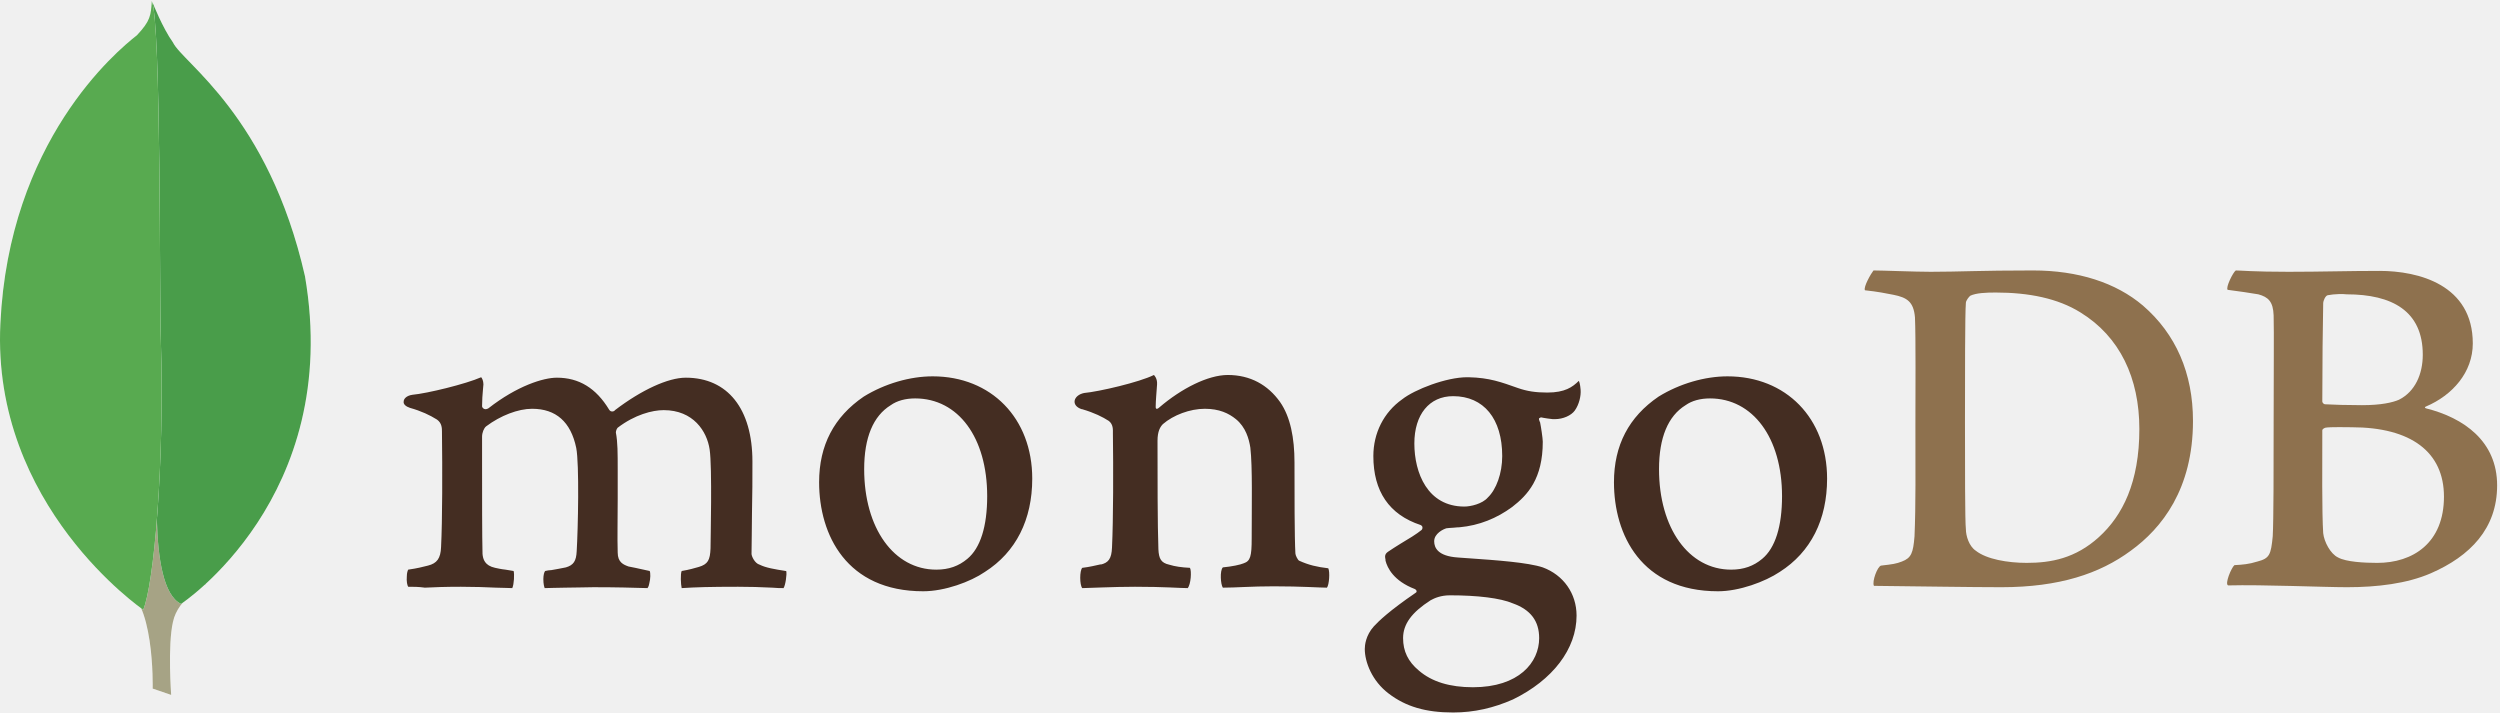
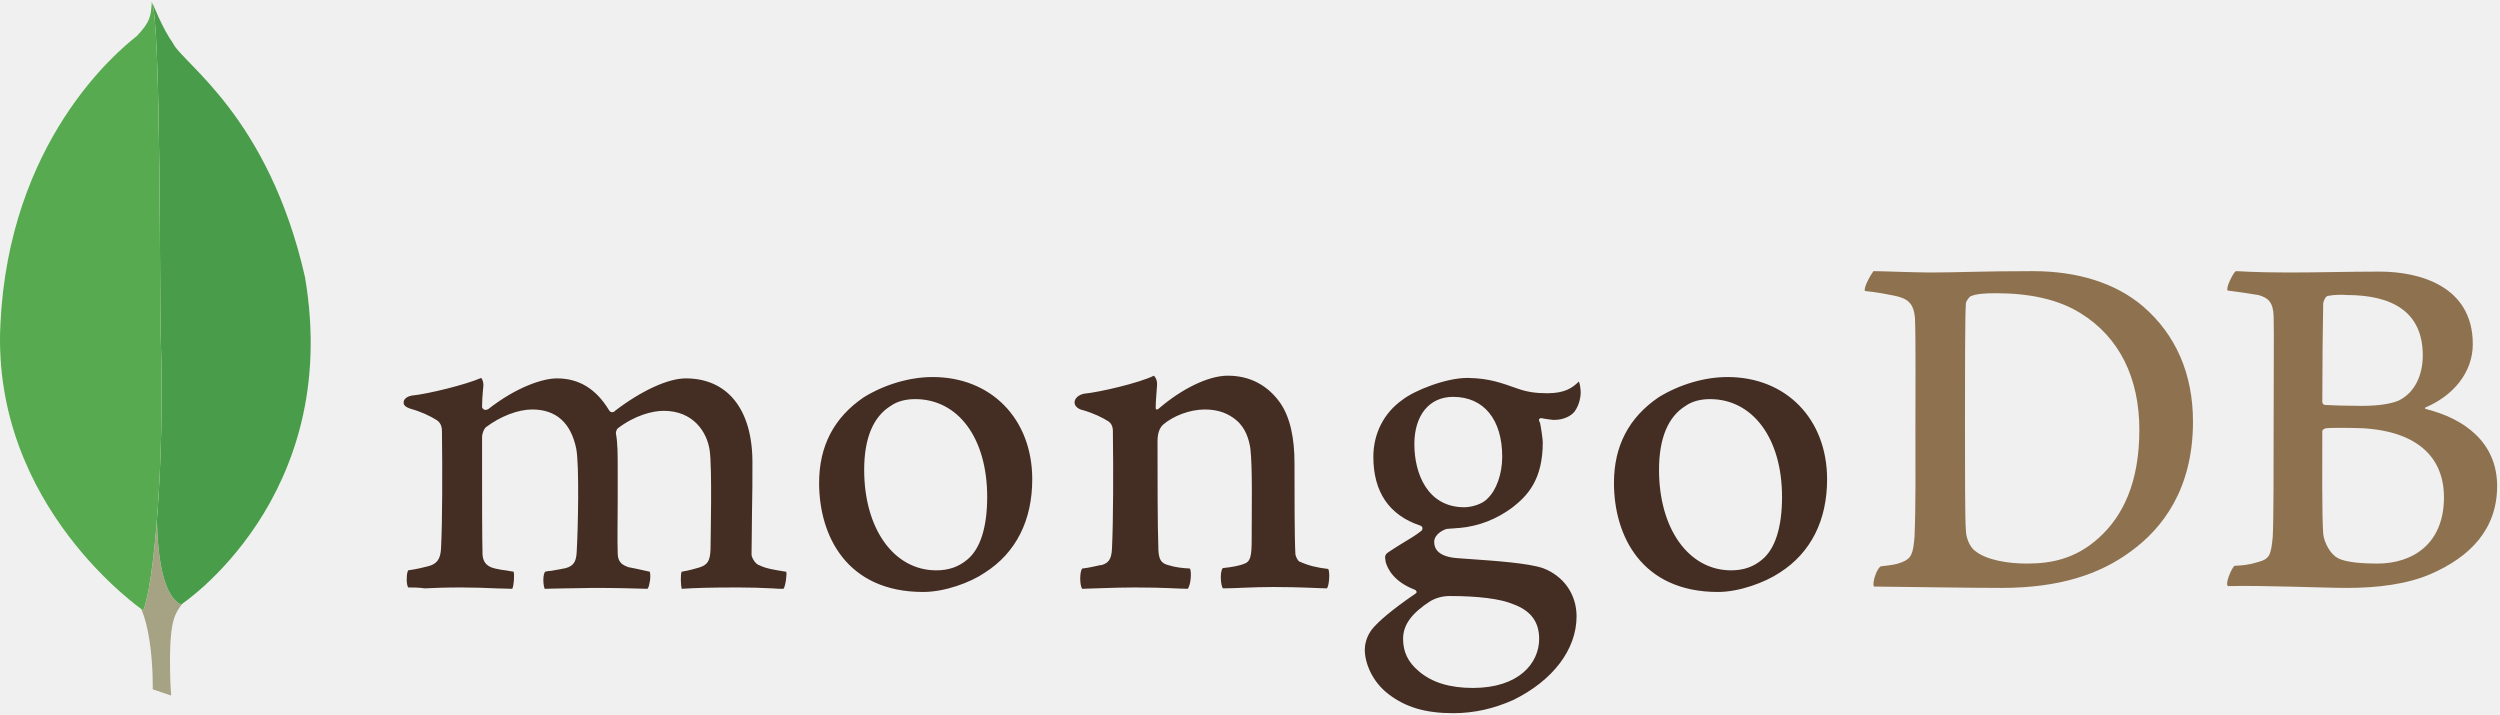
- <svg xmlns="http://www.w3.org/2000/svg" x="0px" y="0px" viewBox="0 0 512 146">
+ <svg xmlns="http://www.w3.org/2000/svg" height="2em" width="7em" viewBox="0 0 512 146">
  <g fill="none" fill-rule="evenodd">
    <path d="M476.713 60.463c-.46.092-.922 1.107-.922 1.66-.092 3.692-.184 13.474-.184 20.118 0 .185.276.554.553.554 1.384.092 4.706.184 7.567.184 3.968 0 6.275-.553 7.568-1.106 3.321-1.662 4.89-5.261 4.89-9.23 0-8.95-6.275-12.365-15.596-12.365-.646-.092-2.49-.092-3.876.185zm23.81 41.25c0-9.136-6.737-14.212-18.918-14.212-.554 0-4.43-.092-5.353.092-.277.093-.645.278-.645.555 0 6.551-.093 16.98.184 21.04.184 1.753 1.477 4.245 3.046 4.983 1.66.923 5.444 1.107 8.028 1.107 7.29 0 13.658-4.06 13.658-13.565zm-42.634-46.325c.922 0 3.69.276 10.796.276 6.737 0 12.089-.184 18.641-.184 8.028 0 19.102 2.86 19.102 14.857 0 5.906-4.153 10.613-9.597 12.92-.276.092-.276.276 0 .368 7.751 1.939 14.581 6.737 14.581 15.78 0 8.86-5.537 14.489-13.566 17.996-4.891 2.122-10.981 2.86-17.164 2.86-4.707 0-17.349-.553-24.362-.368-.738-.278.646-3.6 1.291-4.153 1.662-.093 2.953-.185 4.707-.739 2.492-.645 2.768-1.384 3.137-5.167.185-3.23.185-14.674.185-22.794 0-11.166.093-18.733 0-22.424-.092-2.86-1.107-3.784-3.137-4.338-1.57-.276-4.153-.646-6.276-.922-.462-.462 1.107-3.6 1.662-3.968zm-53.248 57.399c2.216 1.752 6.553 2.49 10.429 2.49 4.983 0 9.966-.921 14.765-5.26 4.891-4.428 8.305-11.257 8.305-22.146 0-10.429-3.968-18.919-12.089-23.901-4.614-2.862-10.52-4.06-17.349-4.06-2.03 0-3.968.092-5.167.645-.278.185-.923 1.015-.923 1.476-.185 1.846-.185 16.057-.185 24.363 0 8.582 0 20.579.185 21.963 0 1.385.645 3.507 2.03 4.43zm-20.948-57.4c1.754 0 8.49.277 11.72.277 5.815 0 9.967-.276 20.948-.276 9.228 0 16.98 2.491 22.517 7.197 6.736 5.814 10.244 13.843 10.244 23.624 0 13.935-6.368 21.964-12.736 26.578-6.366 4.706-14.672 7.474-26.484 7.474-6.275 0-17.072-.184-26.024-.277h-.092c-.461-.83.738-4.06 1.476-4.152 2.4-.277 3.046-.37 4.246-.83 1.937-.739 2.307-1.754 2.584-5.168.276-6.368.184-14.027.184-22.702 0-6.182.092-18.272-.093-22.148-.276-3.229-1.66-4.06-4.429-4.614-1.384-.276-3.23-.646-5.813-.922-.37-.647 1.291-3.507 1.752-4.06z" fill="#8E714E" />
    <path d="M272.033 116.385c-2.307-.277-3.968-.645-5.998-1.568-.277-.185-.739-1.107-.739-1.477-.184-3.23-.184-12.458-.184-18.64 0-4.984-.83-9.321-2.953-12.366-2.492-3.508-6.09-5.537-10.705-5.537-4.06 0-9.505 2.768-14.027 6.644-.092.092-.83.739-.738-.277 0-1.015.185-3.045.277-4.43.093-1.292-.646-1.937-.646-1.937-2.953 1.476-11.258 3.414-14.304 3.69-2.214.463-2.768 2.585-.46 3.323h.092c2.49.738 4.152 1.569 5.443 2.4.923.738.831 1.753.831 2.584.092 6.92.092 17.533-.184 23.347-.092 2.307-.738 3.137-2.4 3.506l.185-.092c-1.292.277-2.307.553-3.876.738-.554.554-.554 3.507 0 4.153 1.015 0 6.367-.277 10.798-.277 6.09 0 9.228.277 10.796.277.646-.738.831-3.507.462-4.153-1.754-.092-3.046-.276-4.245-.646-1.661-.37-2.123-1.199-2.216-3.137-.183-4.892-.183-15.227-.183-22.24 0-1.938.553-2.861 1.106-3.415 2.123-1.845 5.538-3.137 8.583-3.137 2.953 0 4.89.923 6.367 2.123 2.03 1.66 2.676 4.06 2.953 5.813.461 3.968.277 11.812.277 18.641 0 3.691-.277 4.614-1.66 5.075-.647.277-2.308.647-4.246.83-.646.647-.461 3.508 0 4.154 2.676 0 5.814-.277 10.428-.277 5.721 0 9.413.277 10.89.277.46-.554.645-3.23.276-3.969zm25.562-35.25c-4.89 0-7.936 3.783-7.936 9.688 0 5.999 2.676 12.92 10.243 12.92 1.292 0 3.692-.554 4.798-1.846 1.754-1.66 2.954-4.983 2.954-8.49 0-7.659-3.784-12.273-10.059-12.273zm-.646 40.787c-1.845 0-3.138.554-3.968 1.016-3.876 2.49-5.629 4.89-5.629 7.752 0 2.675 1.015 4.797 3.23 6.643 2.676 2.307 6.367 3.415 11.073 3.415 9.413 0 13.566-5.076 13.566-10.058 0-3.508-1.754-5.815-5.352-7.106-2.584-1.108-7.29-1.662-12.92-1.662zm.646 23.994c-5.629 0-9.69-1.2-13.196-3.876-3.415-2.584-4.891-6.46-4.891-9.136 0-.738.185-2.769 1.846-4.614 1.014-1.108 3.23-3.23 8.49-6.829.184-.092.276-.184.276-.37 0-.184-.185-.369-.369-.46-4.337-1.661-5.629-4.338-5.999-5.814v-.185c-.091-.554-.276-1.107.555-1.661.646-.461 1.569-1.015 2.583-1.66 1.569-.924 3.23-1.939 4.245-2.77.185-.184.185-.368.185-.553 0-.185-.185-.37-.37-.461-6.458-2.123-9.688-6.922-9.688-14.12 0-4.706 2.122-8.951 5.905-11.627 2.584-2.03 9.044-4.522 13.289-4.522h.277c4.337.092 6.736 1.015 10.15 2.215 1.846.646 3.6.922 6 .922 3.598 0 5.167-1.107 6.458-2.398.093.184.278.646.37 1.845.092 1.2-.277 2.953-1.2 4.245-.738 1.015-2.399 1.754-4.06 1.754h-.462c-1.661-.185-2.4-.37-2.4-.37l-.368.185c-.092.185 0 .369.092.646l.093.185c.184.83.553 3.321.553 3.968 0 7.567-3.045 10.888-6.275 13.38-3.138 2.307-6.736 3.783-10.797 4.153-.092 0-.46 0-1.292.092-.461 0-1.107.093-1.2.093h-.092c-.738.184-2.583 1.107-2.583 2.675 0 1.384.83 3.046 4.798 3.323.83.092 1.66.092 2.584.185 5.26.368 11.812.83 14.857 1.845 4.245 1.568 6.921 5.352 6.921 9.874 0 6.83-4.89 13.197-13.011 17.164-3.968 1.754-7.937 2.677-12.274 2.677zm52.6-64.32c-1.937 0-3.691.46-4.983 1.383-3.598 2.215-5.444 6.645-5.444 13.104 0 12.09 6.09 20.58 14.765 20.58 2.584 0 4.614-.739 6.367-2.215 2.676-2.216 4.061-6.645 4.061-12.828 0-11.996-5.999-20.025-14.765-20.025zm1.662 39.496c-15.688 0-21.317-11.535-21.317-22.332 0-7.567 3.045-13.381 9.135-17.534 4.338-2.676 9.506-4.152 14.12-4.152 11.996 0 20.394 8.582 20.394 20.948 0 8.397-3.322 15.041-9.69 19.102-3.045 2.03-8.305 3.968-12.643 3.968h.001zM187.411 81.595c-1.938 0-3.691.461-4.984 1.384-3.598 2.215-5.444 6.645-5.444 13.104 0 12.09 6.09 20.58 14.765 20.58 2.584 0 4.614-.739 6.368-2.215 2.675-2.216 4.06-6.645 4.06-12.828 0-11.996-5.906-20.025-14.765-20.025zm1.661 39.497c-15.688 0-21.317-11.535-21.317-22.332 0-7.567 3.045-13.381 9.135-17.534 4.338-2.676 9.506-4.152 14.12-4.152 11.997 0 20.394 8.582 20.394 20.948 0 8.397-3.322 15.041-9.69 19.102-2.953 2.03-8.213 3.968-12.642 3.968zm-105.478-.923c-.185-.276-.37-1.107-.277-2.122 0-.739.185-1.2.277-1.384 1.938-.278 2.953-.555 4.06-.831 1.846-.462 2.584-1.476 2.676-3.783.278-5.537.278-16.058.185-23.348v-.185c0-.83 0-1.846-1.015-2.584-1.477-.922-3.23-1.752-5.537-2.4-.83-.275-1.384-.737-1.292-1.29 0-.554.554-1.2 1.754-1.385 3.045-.277 10.98-2.214 14.118-3.599.185.184.462.739.462 1.477l-.092 1.014c-.093 1.016-.185 2.216-.185 3.415 0 .369.37.646.738.646.185 0 .37-.092.554-.185 5.906-4.614 11.258-6.275 14.026-6.275 4.523 0 8.03 2.123 10.706 6.552.184.278.369.37.646.37.184 0 .46-.092.553-.277 5.445-4.153 10.89-6.645 14.488-6.645 8.582 0 13.658 6.368 13.658 17.165 0 3.045 0 7.013-.092 10.613 0 3.229-.092 6.182-.092 8.305 0 .46.645 1.937 1.66 2.214 1.292.646 3.046.923 5.353 1.292h.092c.185.646-.184 3.045-.553 3.507-.554 0-1.385 0-2.307-.092a136.208 136.208 0 0 0-7.014-.185c-5.721 0-8.674.092-11.536.277-.183-.738-.276-2.953 0-3.507 1.662-.276 2.492-.554 3.508-.83 1.846-.554 2.307-1.385 2.4-3.784 0-1.753.368-16.703-.186-20.302-.553-3.691-3.322-8.028-9.413-8.028-2.307 0-5.905.923-9.412 3.598-.184.185-.37.646-.37.923v.093c.37 1.937.37 4.153.37 7.567v5.998c0 4.153-.093 8.029 0 10.981 0 2.031 1.2 2.492 2.215 2.862.554.091.922.184 1.384.276.83.185 1.661.37 2.953.646.185.37.185 1.569-.092 2.584-.093.554-.278.83-.37.923-3.137-.092-6.367-.185-11.073-.185-1.384 0-3.784.093-5.814.093-1.662 0-3.23.092-4.152.092-.093-.185-.278-.83-.278-1.846 0-.83.185-1.476.37-1.661.461-.092.83-.184 1.292-.184 1.106-.185 2.03-.37 2.952-.554 1.57-.461 2.123-1.292 2.215-3.322.277-4.614.554-17.81-.092-21.133-1.107-5.352-4.152-8.028-9.044-8.028-2.86 0-6.46 1.384-9.412 3.6-.462.368-.831 1.29-.831 2.121v5.445c0 6.644 0 14.95.092 18.549.093 1.106.461 2.399 2.584 2.86.462.092 1.2.277 2.123.37l1.66.276c.186.554.093 2.769-.276 3.507-.923 0-2.03-.092-3.323-.092-1.937-.093-4.429-.185-7.197-.185-3.23 0-5.537.092-7.383.185-1.292-.185-2.307-.185-3.414-.185z" fill="#442D22" />
    <path d="M35.053 142.317l-3.783-1.293s.462-19.286-6.46-20.67c-4.613-5.353.74-227.013 17.35-.739 0 0-5.722 2.86-6.737 7.752-1.108 4.799-.37 14.95-.37 14.95z" fill="#FFF" />
    <path d="M35.053 142.317l-3.783-1.293s.462-19.286-6.46-20.67c-4.613-5.353.74-227.013 17.35-.739 0 0-5.722 2.86-6.737 7.752-1.108 4.799-.37 14.95-.37 14.95z" fill="#A6A385" />
    <path d="M37.084 123.676s33.13-21.779 25.377-67.09c-7.474-32.943-25.1-43.74-27.038-47.893C33.301 5.74 31.27.573 31.27.573l1.385 91.634c0 .093-2.861 28.054 4.43 31.47" fill="#FFF" />
    <path d="M37.084 123.676s33.13-21.779 25.377-67.09c-7.474-32.943-25.1-43.74-27.038-47.893C33.301 5.74 31.27.573 31.27.573l1.385 91.634c0 .093-2.861 28.054 4.43 31.47" fill="#499D4A" />
    <path d="M29.333 124.875S-1.767 103.65.079 66.277C1.832 28.903 23.795 10.539 28.04 7.217c2.769-2.953 2.861-4.061 3.046-7.014 1.938 4.153 1.569 62.106 1.845 68.934.83 26.3-1.476 50.756-3.598 55.738z" fill="#FFF" />
    <path d="M29.333 124.875S-1.767 103.65.079 66.277C1.832 28.903 23.795 10.539 28.04 7.217c2.769-2.953 2.861-4.061 3.046-7.014 1.938 4.153 1.569 62.106 1.845 68.934.83 26.3-1.476 50.756-3.598 55.738z" fill="#58AA50" />
  </g>
</svg>
